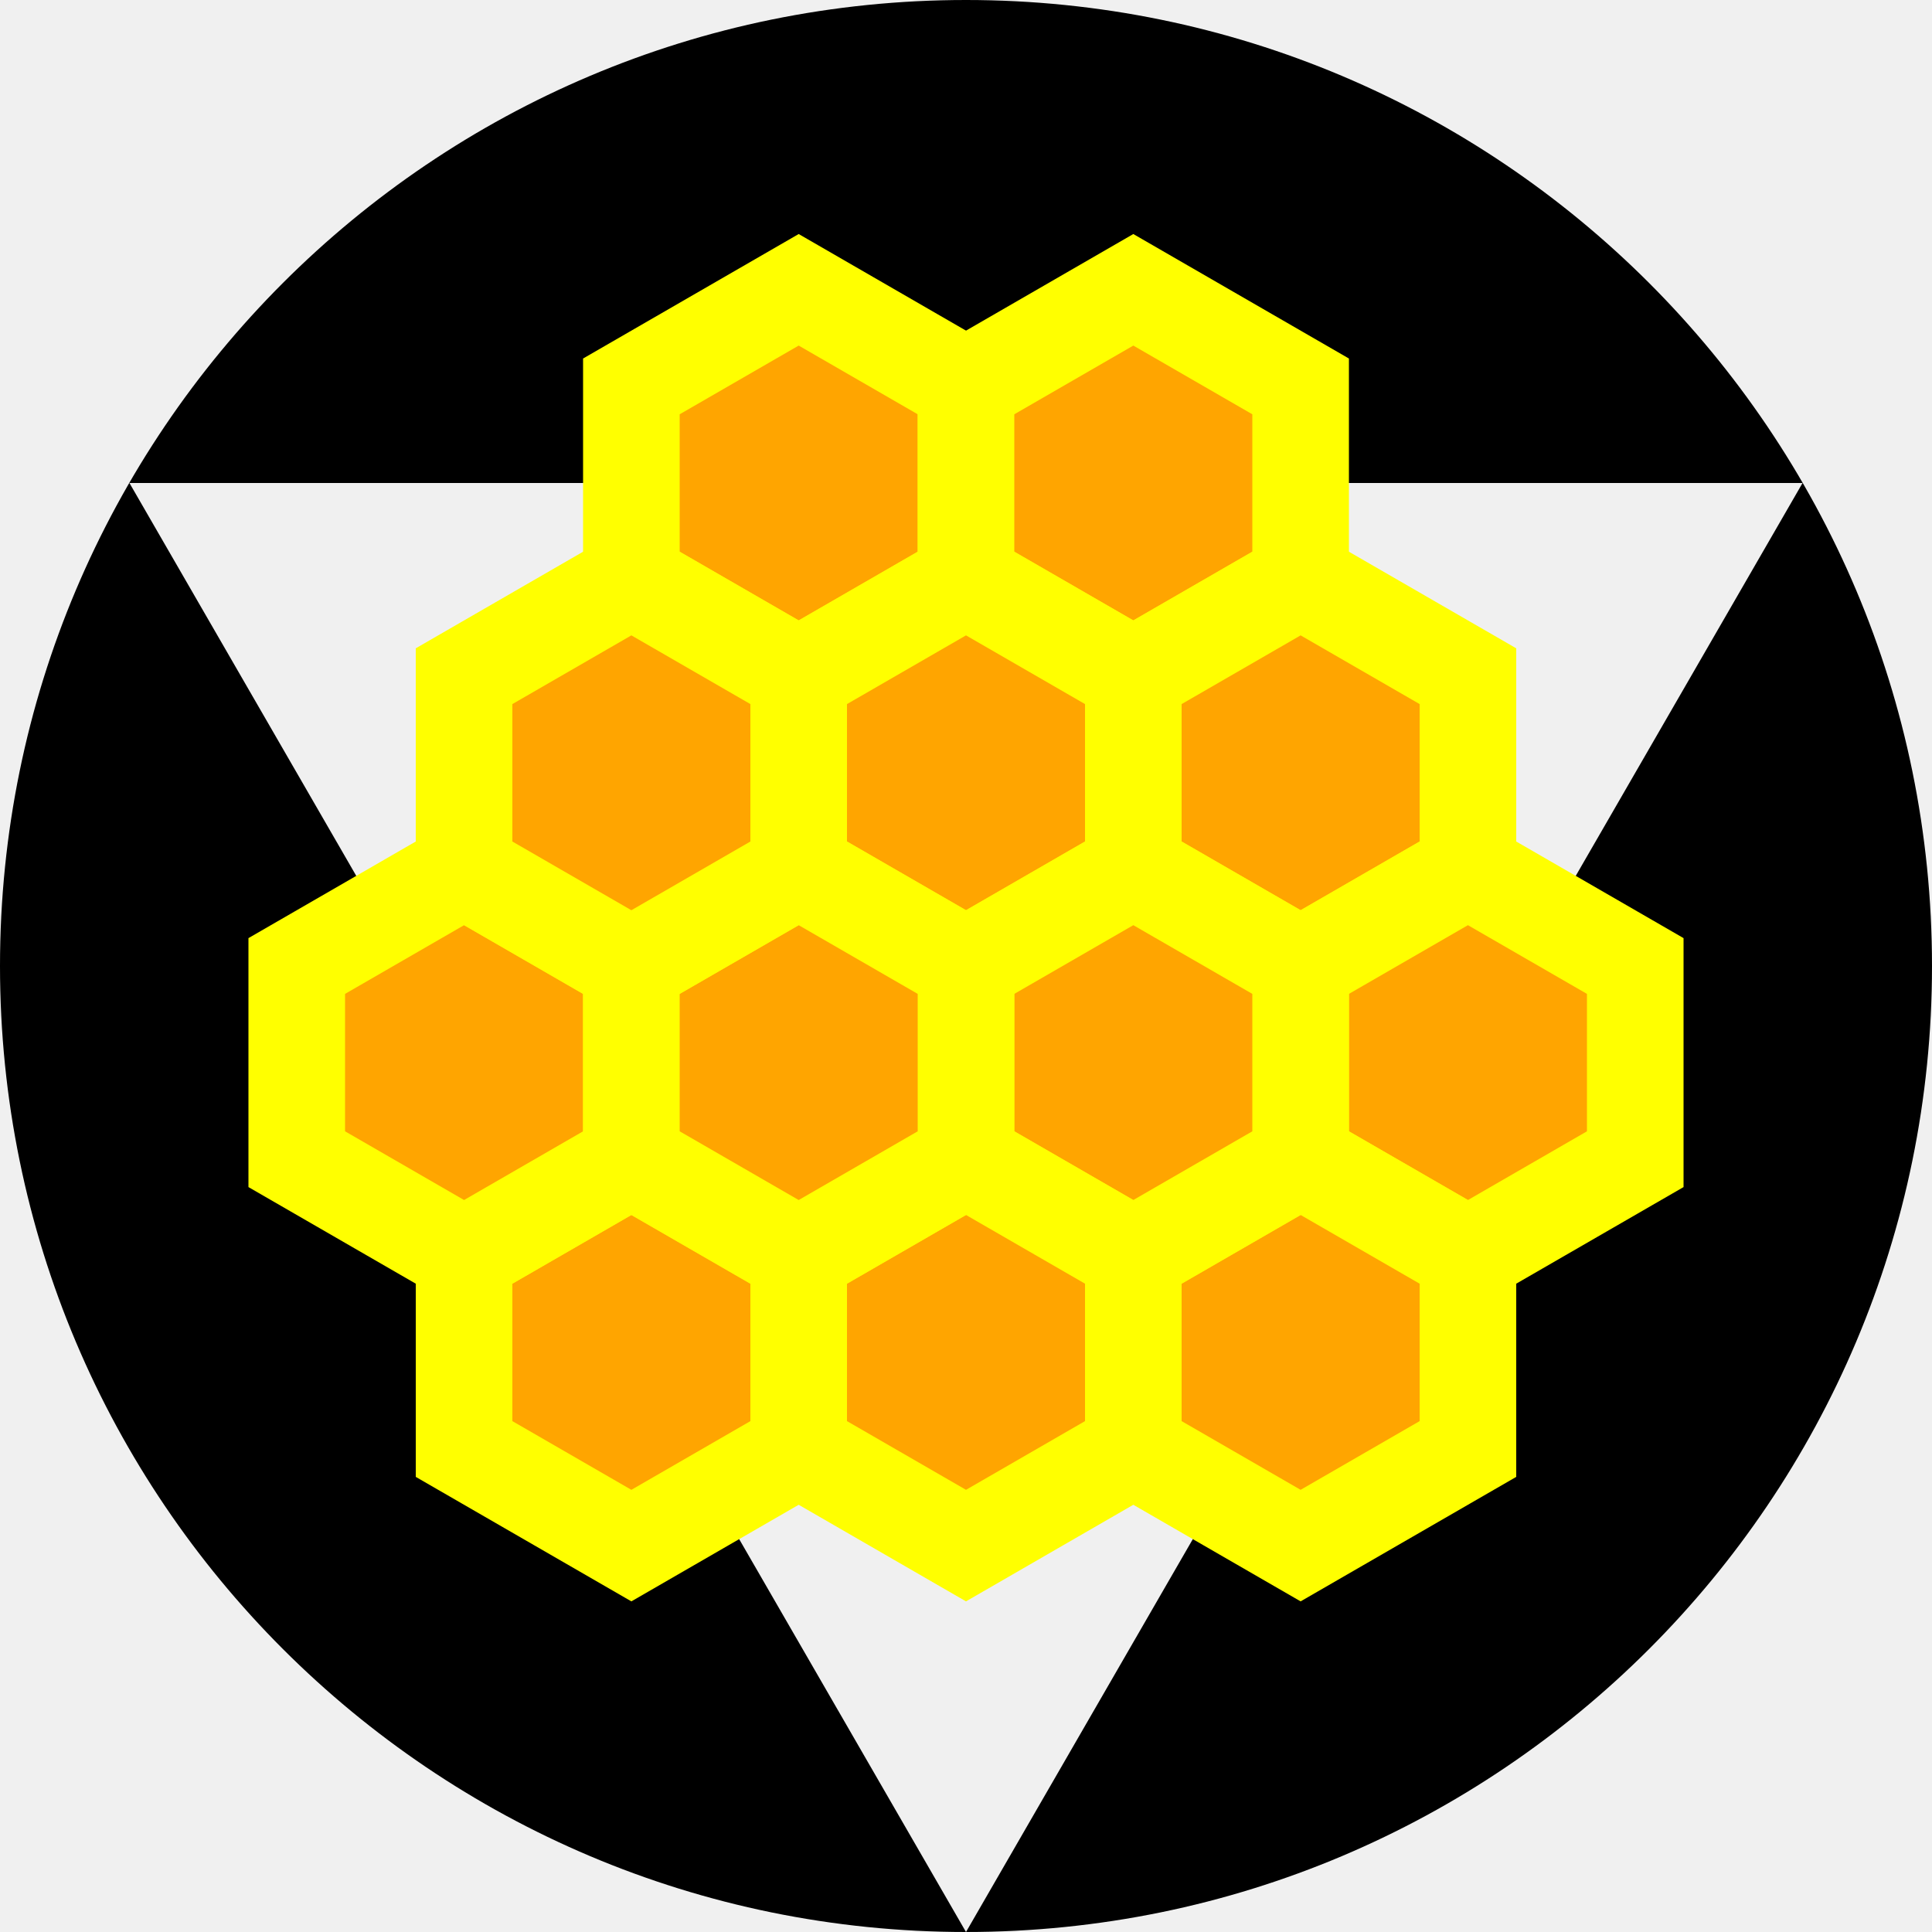
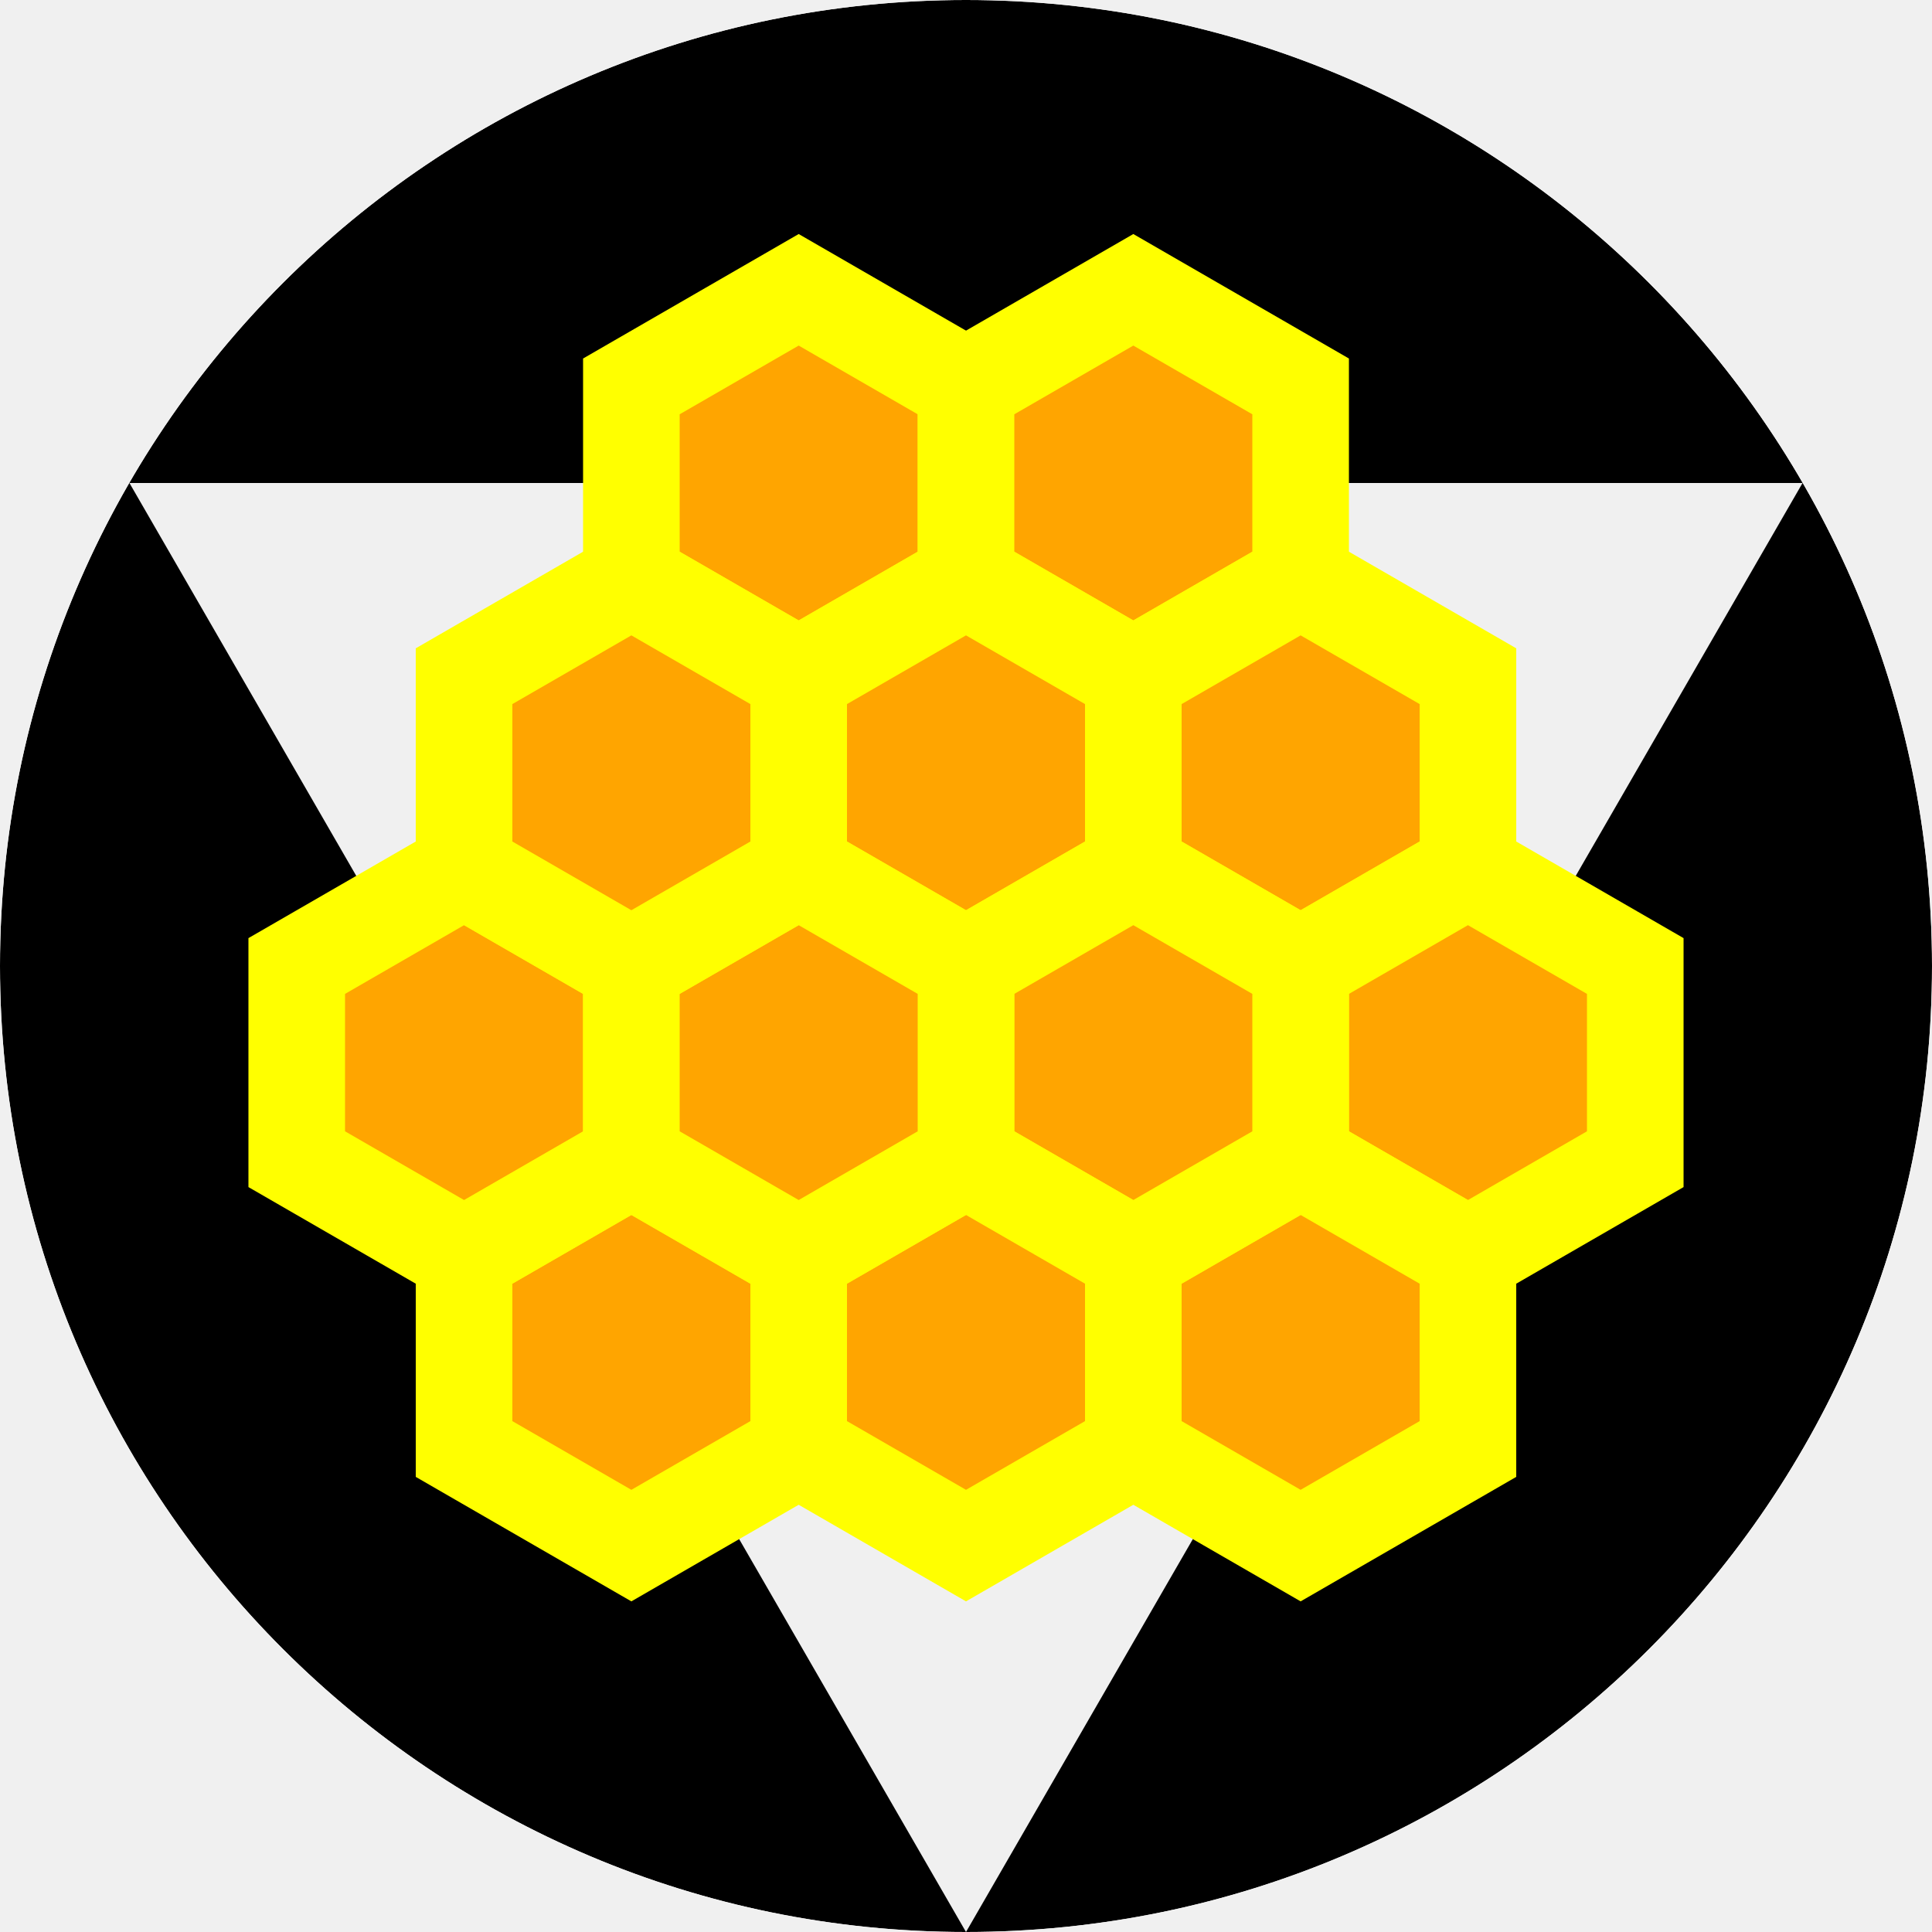
<svg xmlns="http://www.w3.org/2000/svg" width="256" height="256" viewBox="-2 -2 4 4">
-   <mask id="tri">
-     <rect x="-2" y="-2" width="4" height="4" fill="#FFF" />
+   <defs>
+     <polygon points="0,2 -1.732,1 -1.732,-1 0,-2 1.732,-1 1.732,1" id="H" transform="scale(.5773503 1)" fill="orange" stroke="yellow" />
+   </defs>
+   <mask id="M">
+     <circle r="2" fill="#FFF" />
    <polygon points="0,2 -1.732,-1 1.732,-1" />
  </mask>
-   <circle r="2" mask="url(#tri)" />
-   <defs>
-     <polygon id="hexagon" fill="orange" stroke="yellow" points="0,2 -1.732,1 -1.732,-1 0,-2 1.732,-1 1.732,1" shape-rendering="geometricPrecision" />
-   </defs>
-   <g transform="scale(.2)">
-     <use href="#hexagon" y="-5" x="-1.732" />
-     <use href="#hexagon" y="-5" x="1.732" />
-     <use href="#hexagon" y="-2" x="0" />
-     <use href="#hexagon" y="-2" x="3.464" />
-     <use href="#hexagon" y="1" x="5.196" />
-     <use href="#hexagon" y="4" x="3.464" />
-     <use href="#hexagon" y="1" x="1.732" />
-     <use href="#hexagon" y="4" x="0" />
-     <use href="#hexagon" y="4" x="-3.464" />
-     <use href="#hexagon" y="1" x="-5.196" />
-     <use href="#hexagon" y="1" x="-1.732" />
-     <use href="#hexagon" y="-2" x="-3.464" />
+   <circle r="2" mask="url(#M)" />
+   <g transform="scale(.3464102 .2)">
+     <use href="#H" y="-5" x="-1" />
+     <use href="#H" y="-5" x="1" />
+     <use href="#H" y="-2" />
+     <use href="#H" y="-2" x="2" />
+     <use href="#H" y="1" x="3" />
+     <use href="#H" y="4" x="2" />
+     <use href="#H" y="1" x="1" />
+     <use href="#H" y="4" />
+     <use href="#H" y="4" x="-2" />
+     <use href="#H" y="1" x="-3" />
+     <use href="#H" y="1" x="-1" />
+     <use href="#H" y="-2" x="-2" />
  </g>
</svg>
